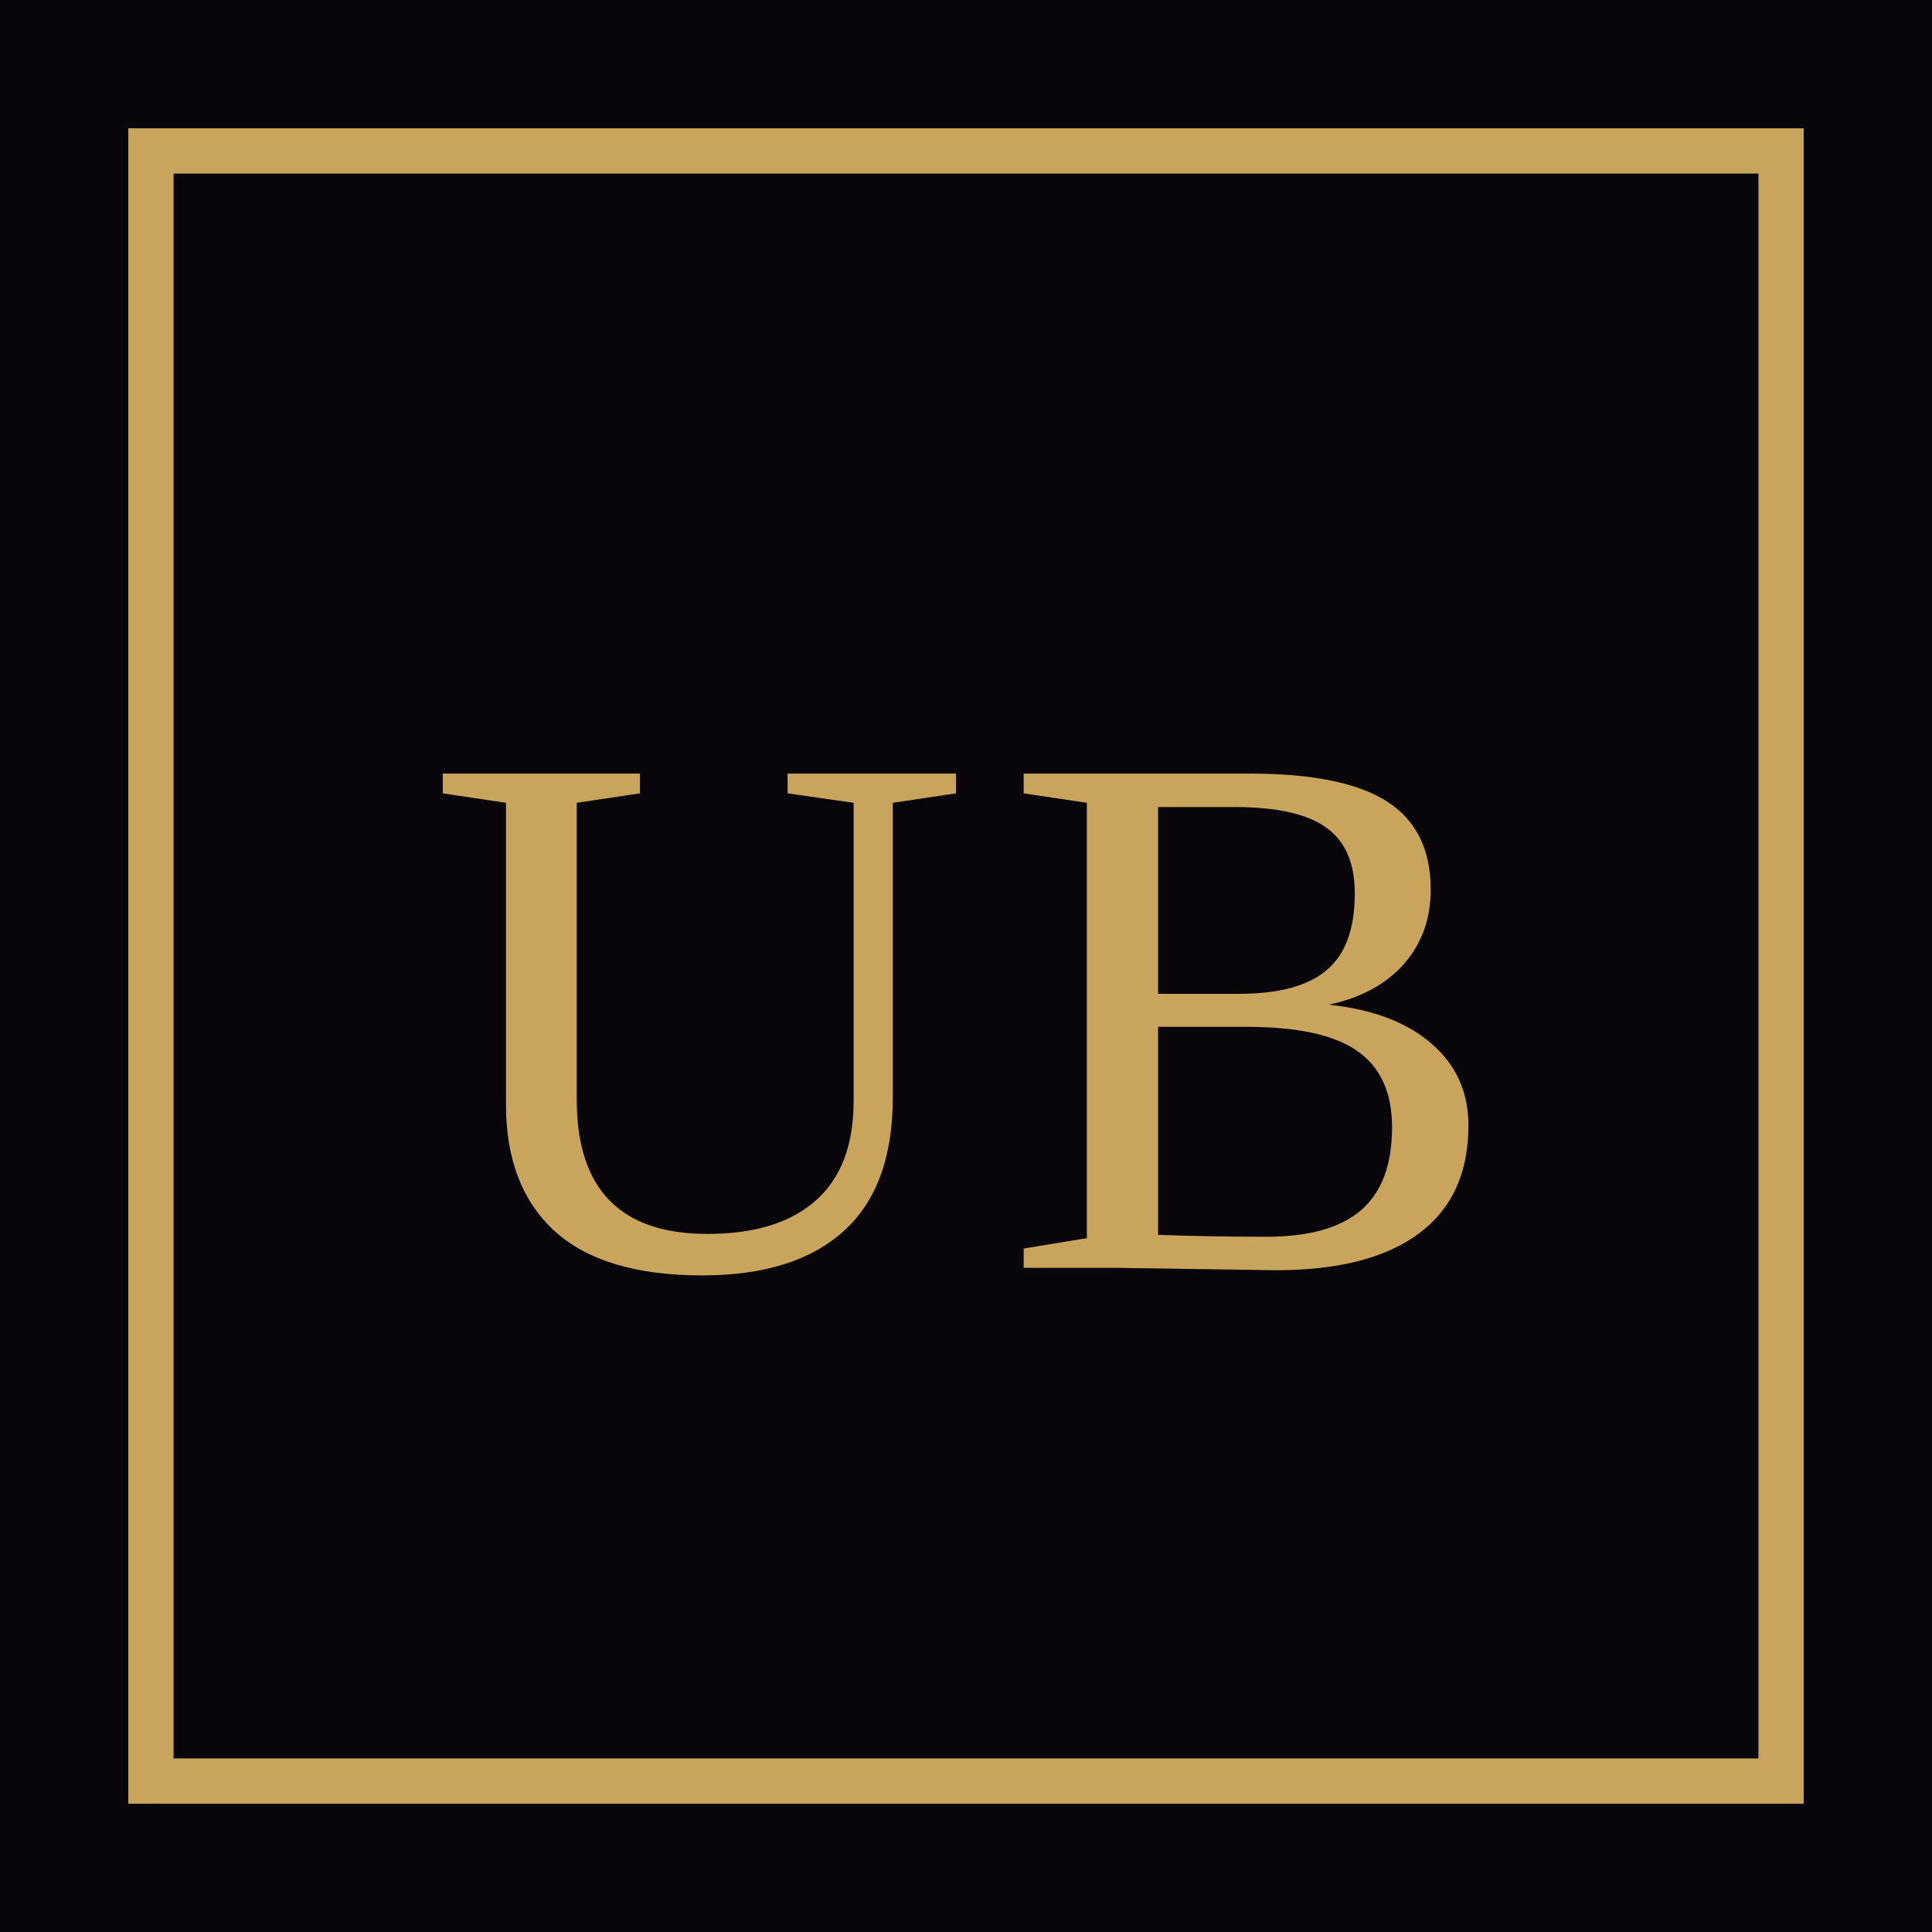
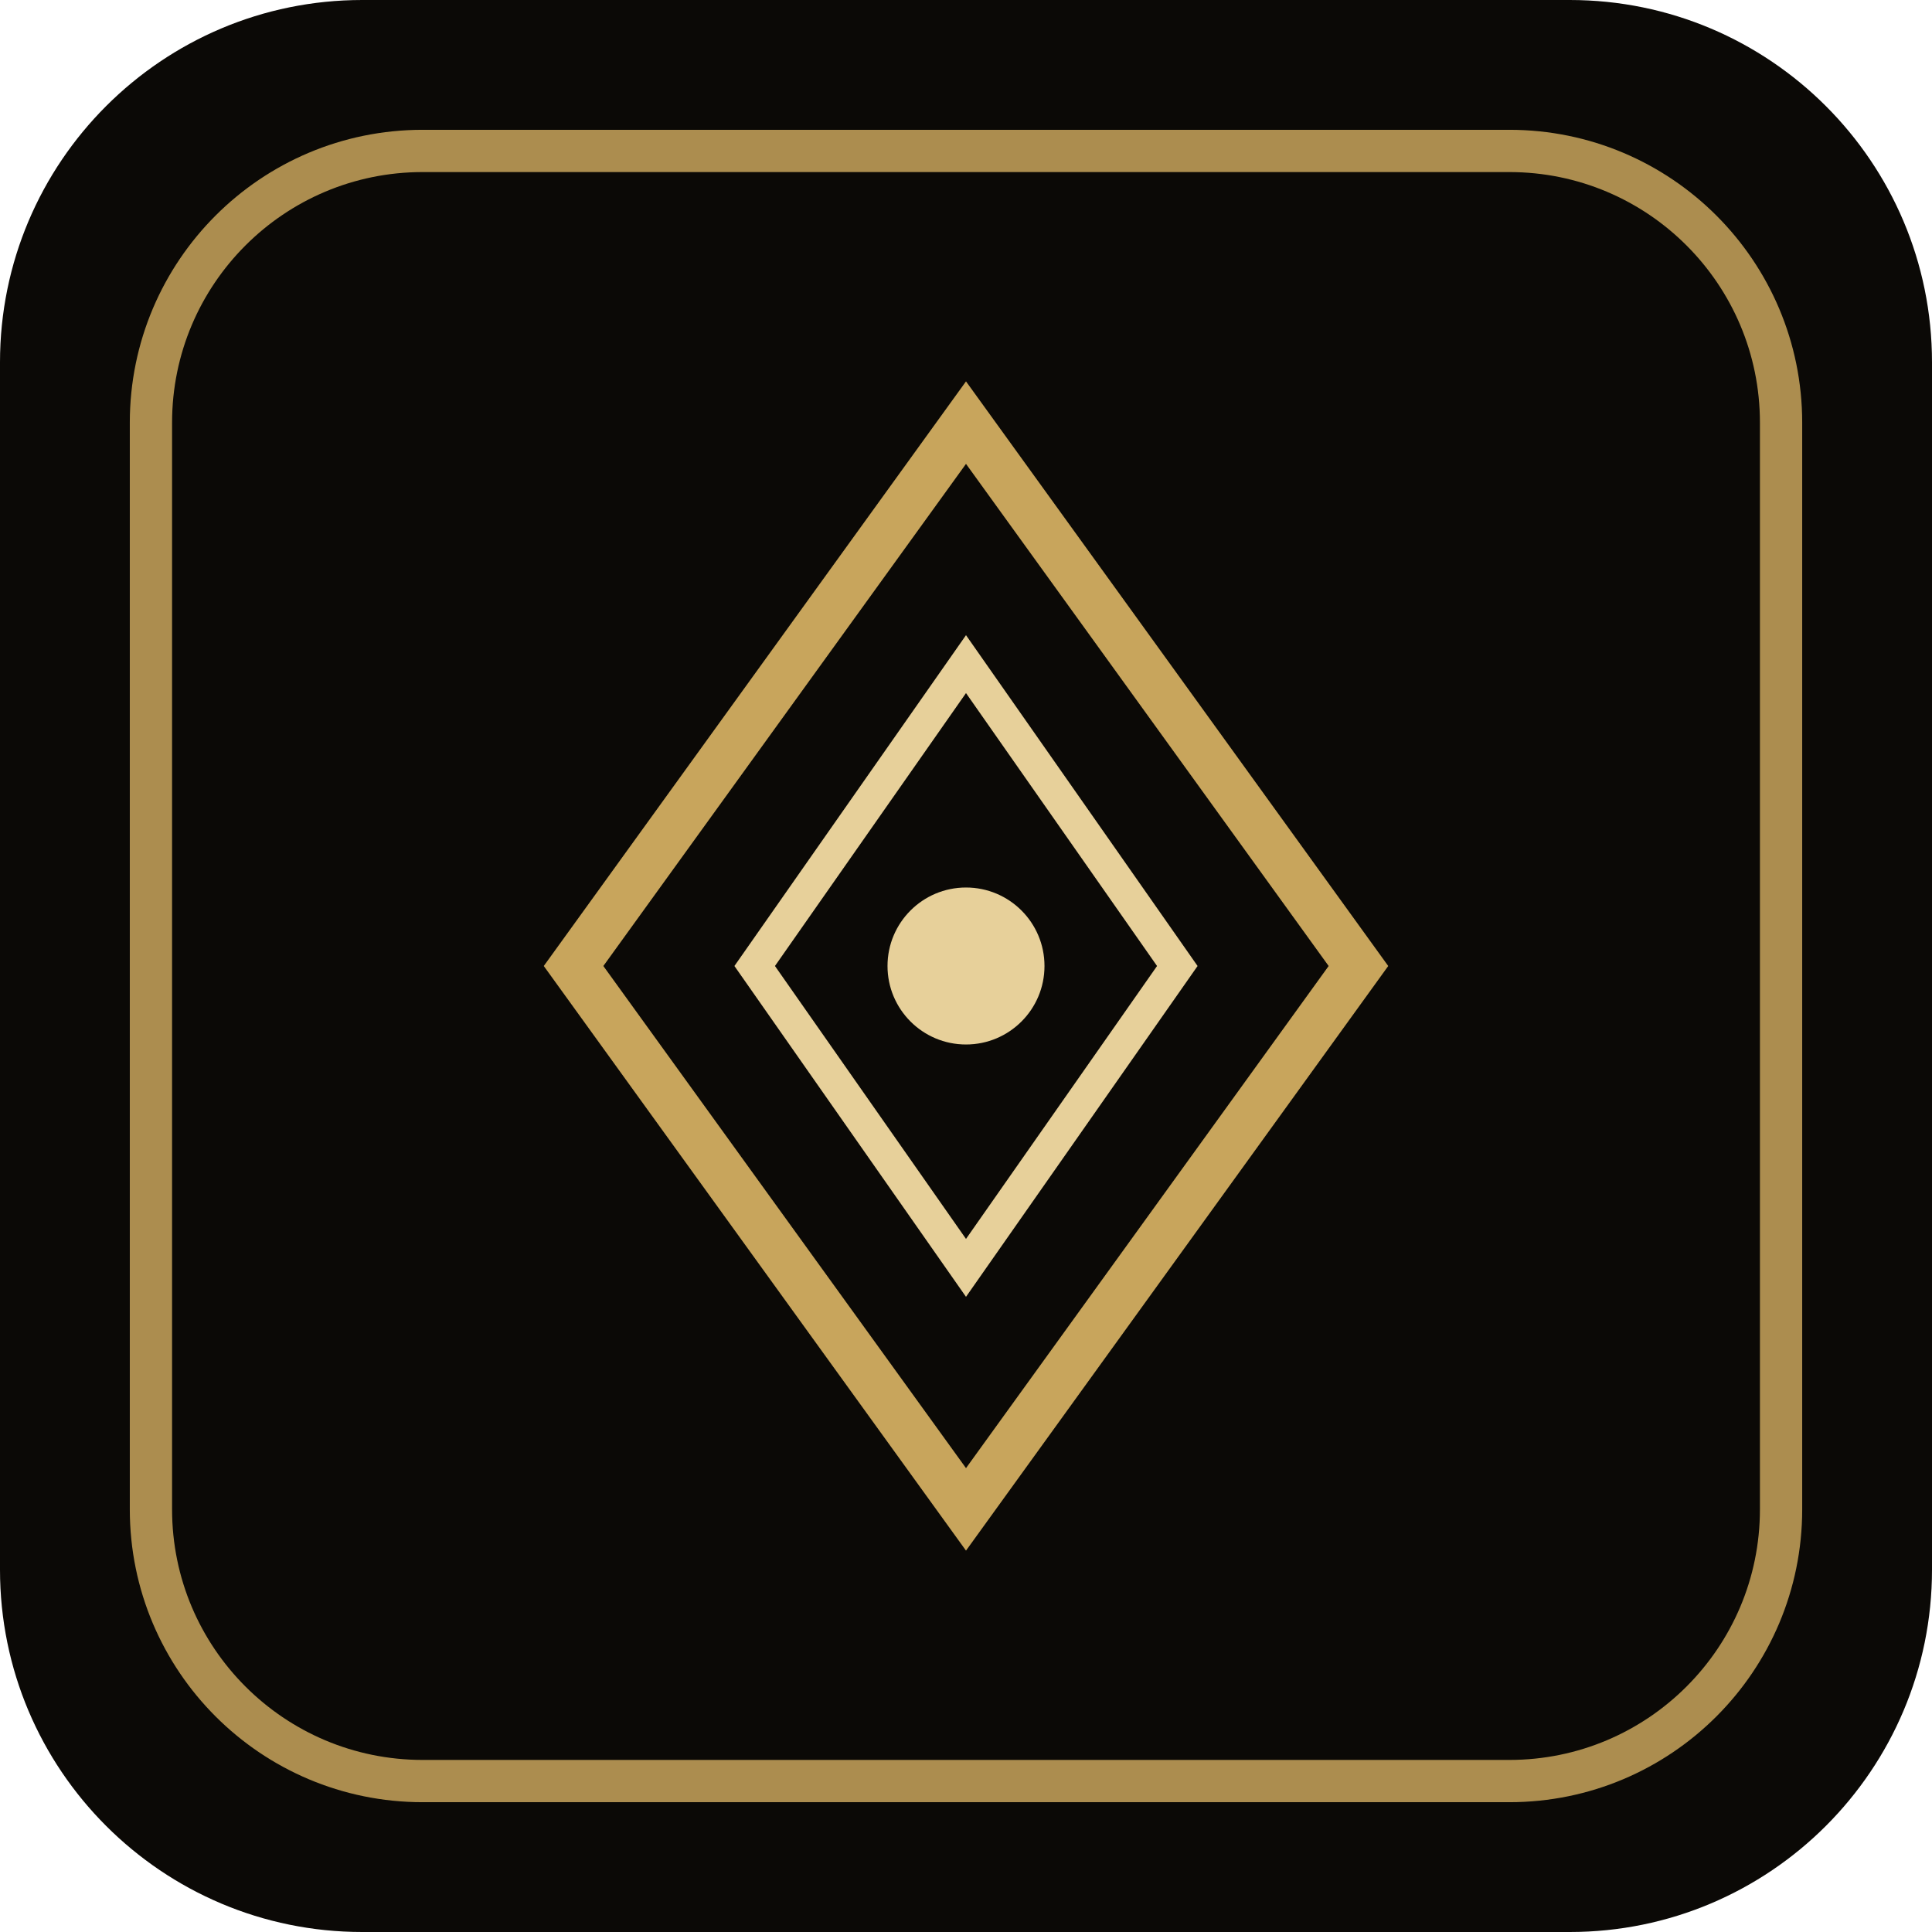
- <svg xmlns="http://www.w3.org/2000/svg" viewBox="0 0 64 64">
-   <rect width="64" height="64" fill="#08060a" />
-   <rect x="5" y="5" width="54" height="54" fill="none" stroke="#c9a45c" stroke-width="1.5" />
-   <text x="32" y="42" text-anchor="middle" font-family="Georgia, 'Times New Roman', serif" font-size="25" letter-spacing="1" fill="#c9a45c">UB</text>
+ <svg xmlns="http://www.w3.org/2000/svg" viewBox="0 0 64 64" width="64" height="64">
+   <rect width="64" height="64" rx="12" fill="#0b0906" />
+   <rect x="5" y="5" width="54" height="54" rx="9" fill="none" stroke="#c8a55c" stroke-width="1.4" opacity="0.85" />
+   <path d="M32 14 45 32 32 50 19 32 32 14Z" fill="none" stroke="#c8a55c" stroke-width="1.6" />
+   <path d="M32 22 39 32 32 42 25 32 32 22Z" fill="none" stroke="#e7d09a" stroke-width="1.1" />
+   <circle cx="32" cy="32" r="2.6" fill="#e7d09a" />
</svg>
